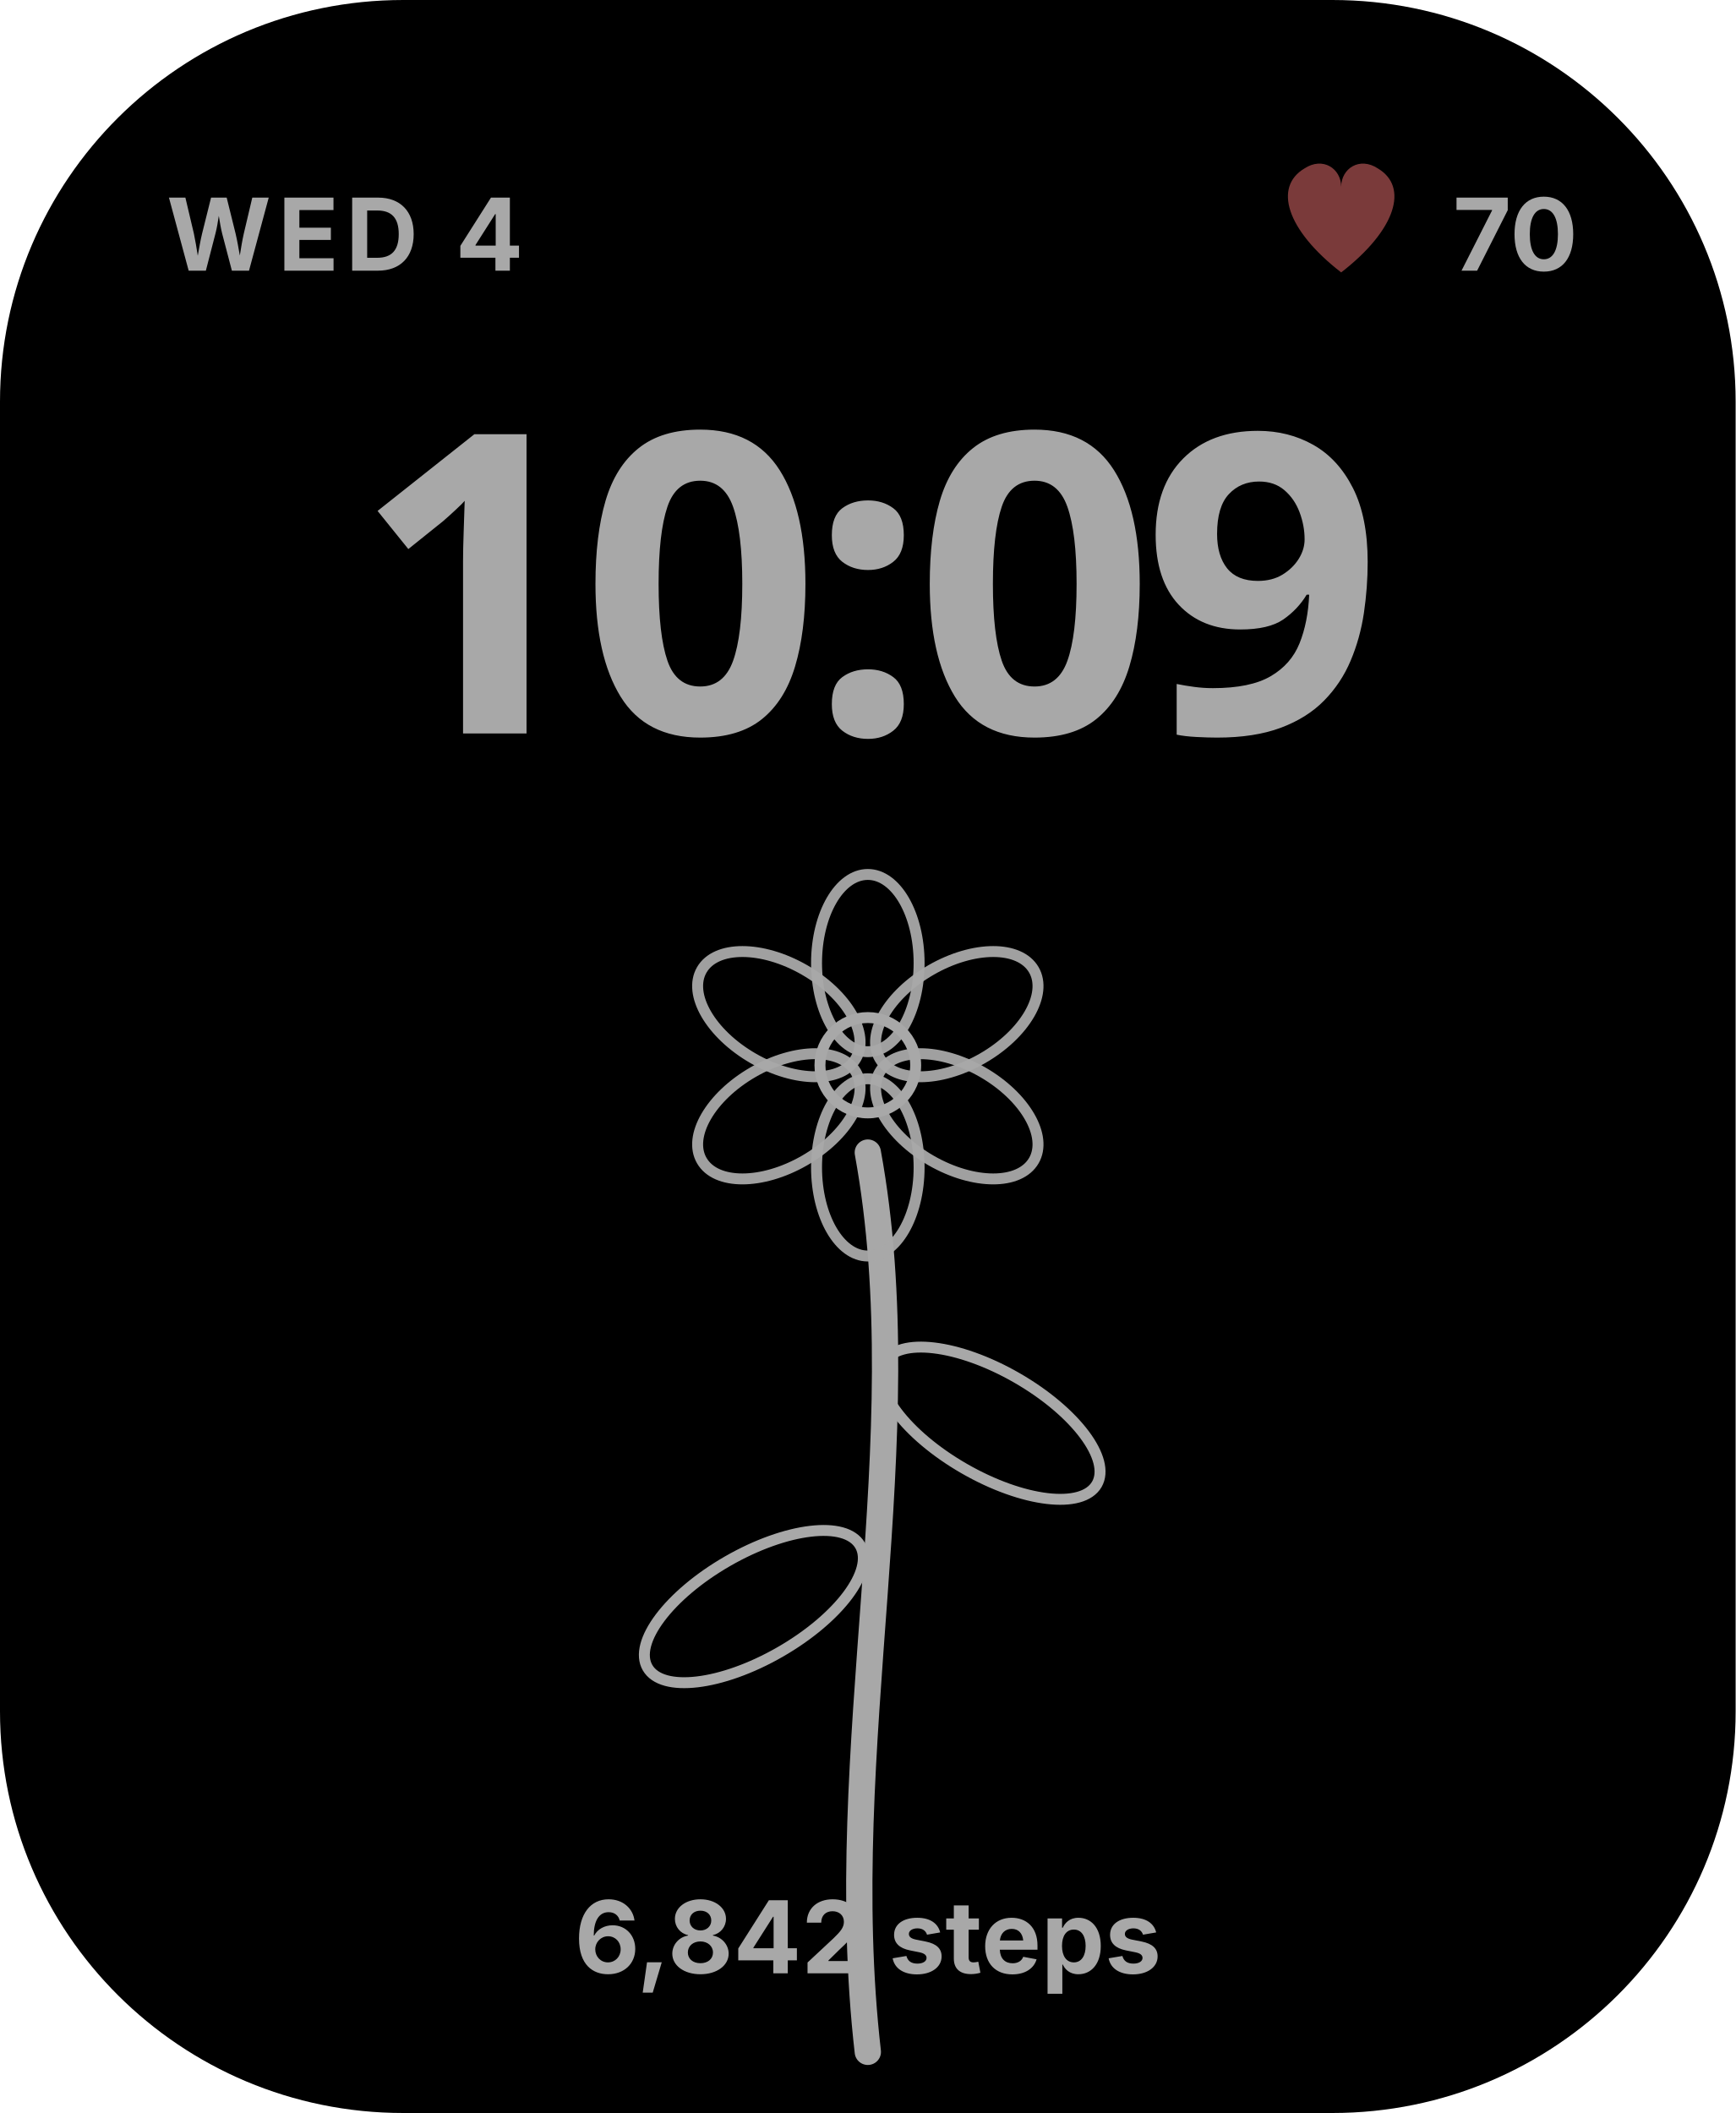
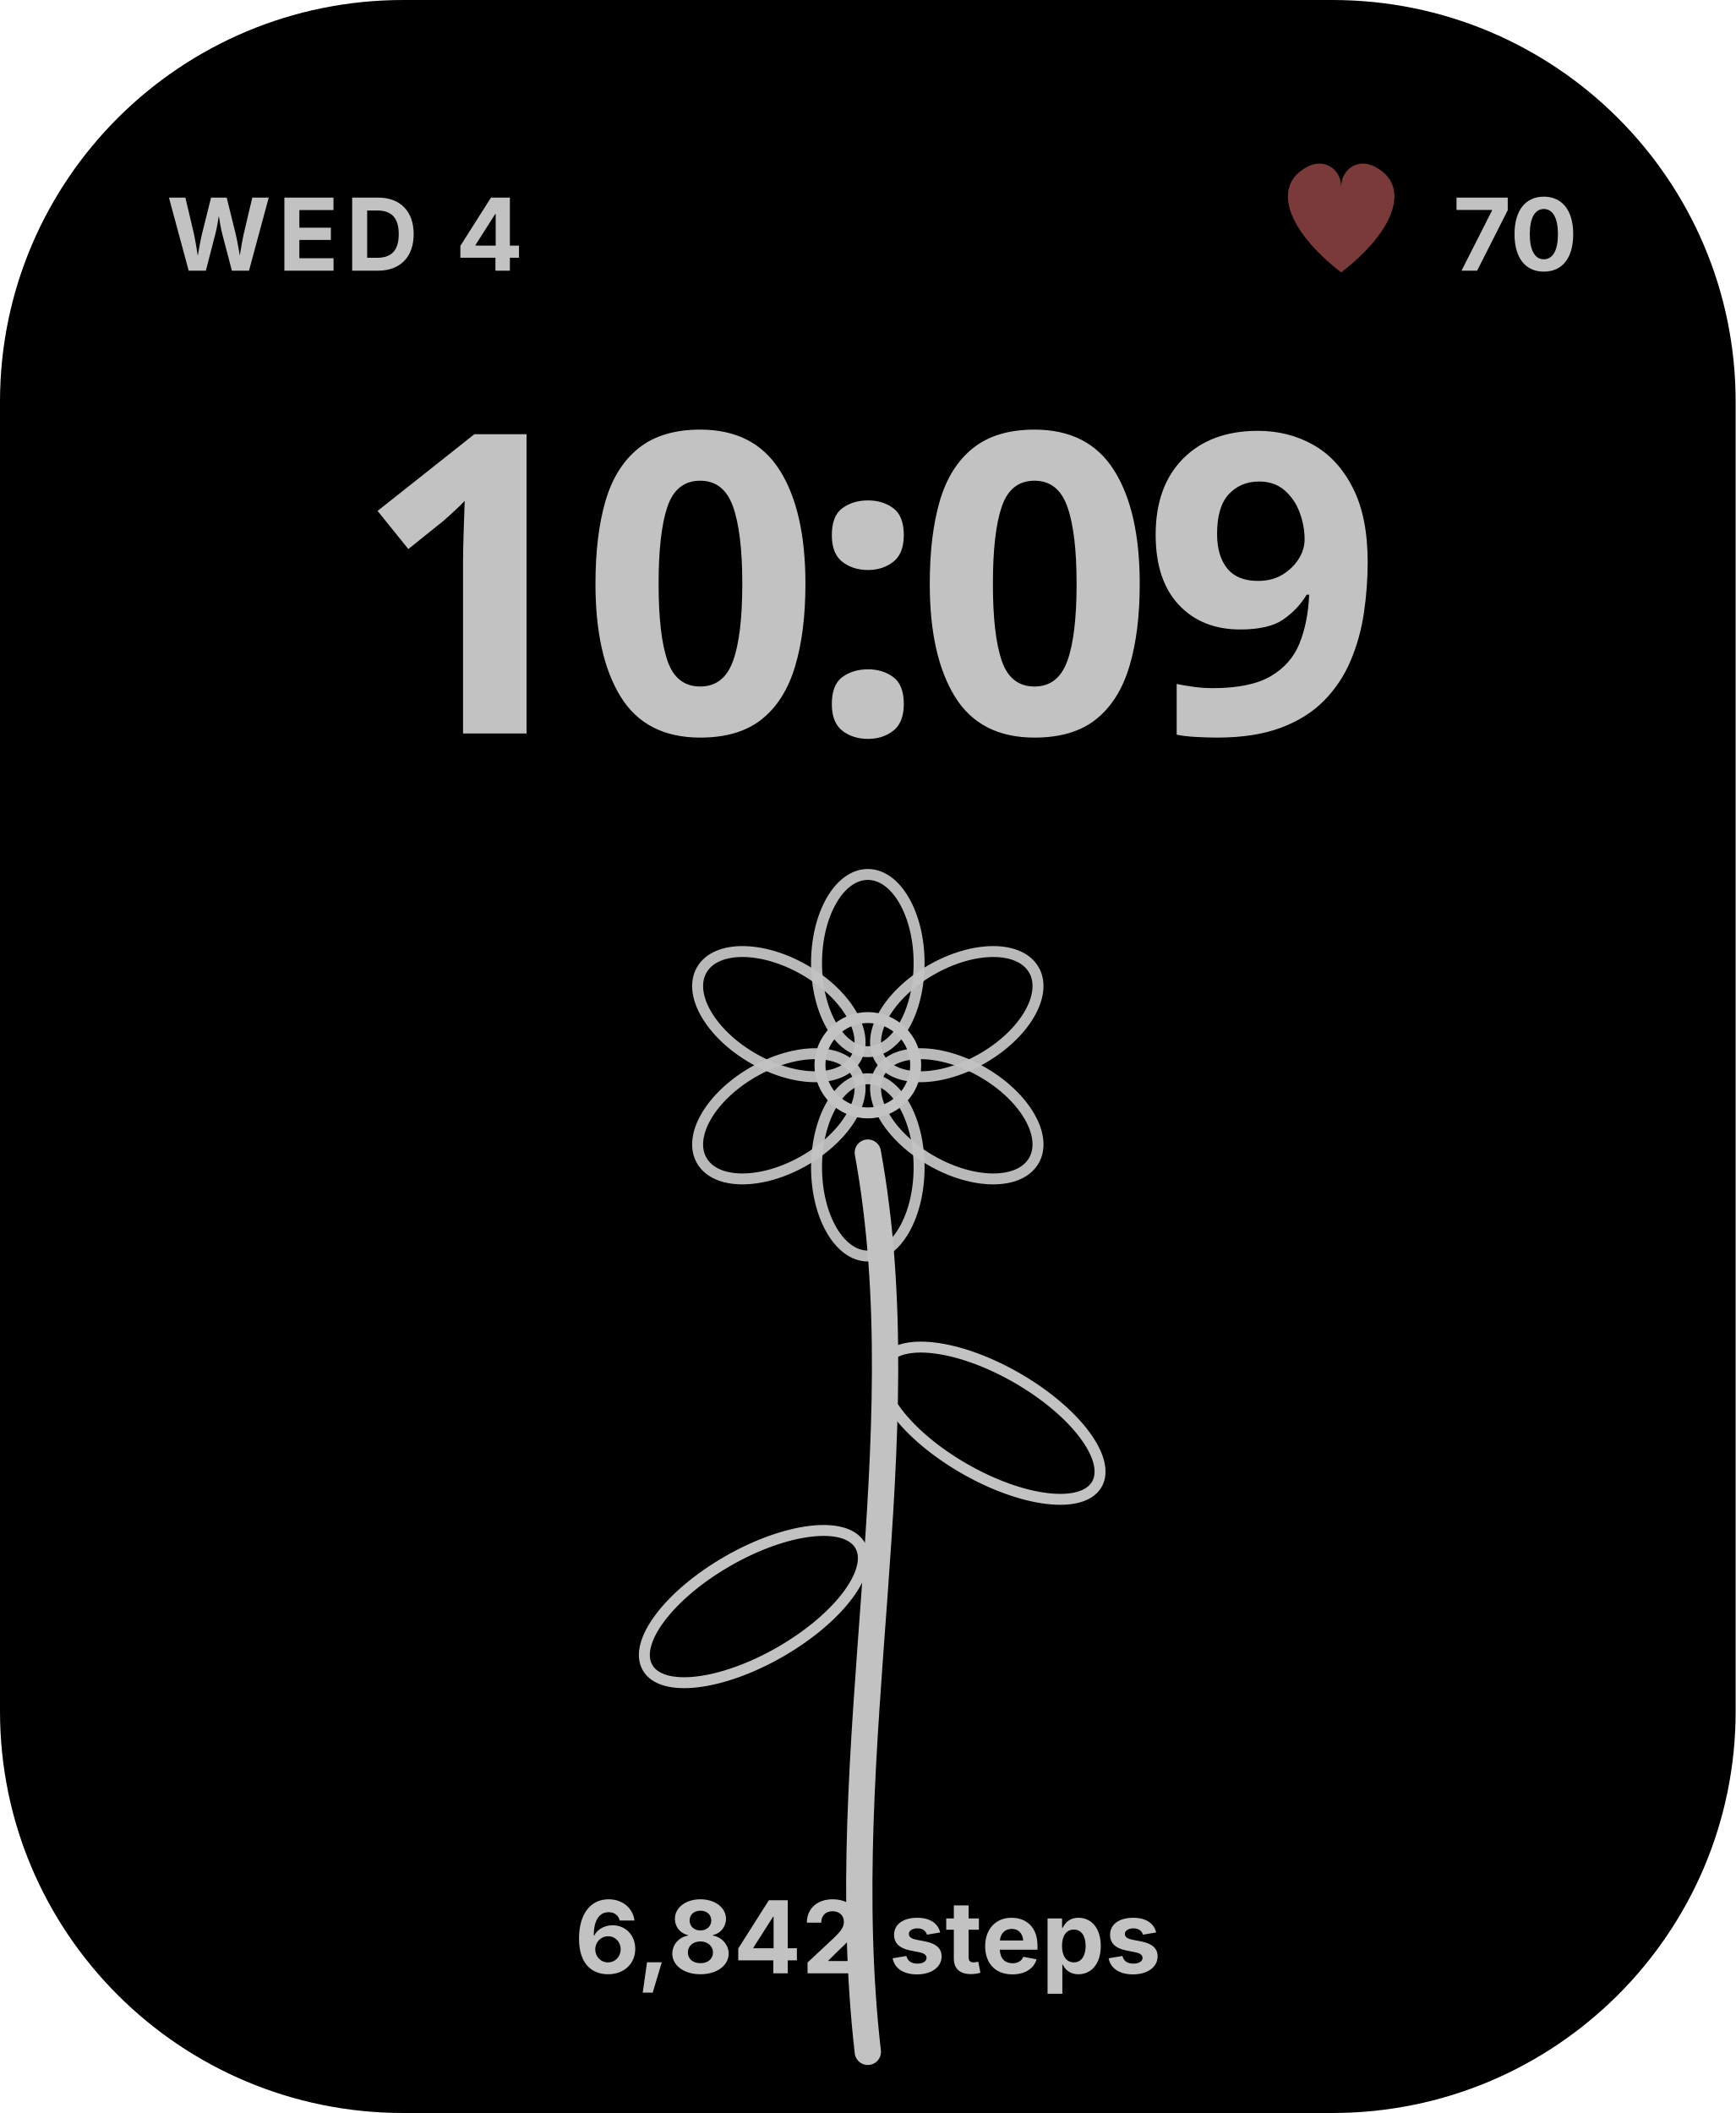
<svg xmlns="http://www.w3.org/2000/svg" width="368" height="448" preserveAspectRatio="none" viewBox="0 0 396 484">
  <defs>
    <clipPath id="bloomaodc">
      <rect width="396" height="484" rx="92" />
    </clipPath>
    <filter id="bloomaodb" x="-60%" y="-60%" width="220%" height="220%">
      <feGaussianBlur stdDeviation="40" />
    </filter>
    <filter id="bloomaods" x="-60%" y="-60%" width="220%" height="220%">
      <feGaussianBlur stdDeviation="10" />
    </filter>
  </defs>
  <g clip-path="url(#bloomaodc)">
    <rect width="396" height="484" fill="#000" />
-     <text x="38" y="62" text-anchor="start" font-family="Inter" font-size="23" font-weight="700" fill="#a8a8a8" letter-spacing="1.5">WED 4</text>
+     <text x="38" y="62" text-anchor="start" font-family="Inter" font-size="23" font-weight="700" fill="#c2c2c2" letter-spacing="1.5">WED 4</text>
    <path transform="translate(306 54) scale(1.4)" fill="#7a3a3a" d="M0 6 C -9 -1 -11 -8 -6 -11 C -3 -13 0 -11 0 -8 C 0 -11 3 -13 6 -11 C 11 -8 9 -1 0 6Z" />
-     <text x="360" y="62" text-anchor="end" font-family="Inter" font-size="23" font-weight="700" fill="#a8a8a8">70</text>
-     <text x="198" y="168" text-anchor="middle" font-family="Inter Tight" font-size="96" font-weight="700" fill="#a8a8a8" letter-spacing="-3">10:09</text>
-     <path d="M198 470 C 190 400, 210 330, 198 264" stroke="#a8a8a8" stroke-width="6" fill="none" stroke-linecap="round" />
-     <ellipse cx="172" cy="368" rx="28" ry="12" transform="rotate(-30 172 368)" fill="none" stroke="#a8a8a8" stroke-width="2.5" />
-     <ellipse cx="226" cy="326" rx="28" ry="12" transform="rotate(30 226 326)" fill="none" stroke="#a8a8a8" stroke-width="2.5" />
-     <ellipse cx="198.0" cy="220.6" rx="20.3" ry="11.7" transform="rotate(-90 198.0 220.6)" fill="none" stroke="#a8a8a8" stroke-width="2.5" opacity=".95" />
-     <ellipse cx="218.3" cy="232.3" rx="20.3" ry="11.7" transform="rotate(-30 218.3 232.3)" fill="none" stroke="#a8a8a8" stroke-width="2.5" opacity=".95" />
-     <ellipse cx="218.3" cy="255.7" rx="20.3" ry="11.7" transform="rotate(30 218.3 255.7)" fill="none" stroke="#a8a8a8" stroke-width="2.5" opacity=".95" />
-     <ellipse cx="198.0" cy="267.4" rx="20.3" ry="11.7" transform="rotate(90 198.0 267.4)" fill="none" stroke="#a8a8a8" stroke-width="2.5" opacity=".95" />
-     <ellipse cx="177.7" cy="255.7" rx="20.3" ry="11.7" transform="rotate(150 177.7 255.7)" fill="none" stroke="#a8a8a8" stroke-width="2.5" opacity=".95" />
-     <ellipse cx="177.7" cy="232.3" rx="20.3" ry="11.7" transform="rotate(210 177.7 232.3)" fill="none" stroke="#a8a8a8" stroke-width="2.5" opacity=".95" />
-     <circle cx="198" cy="244" r="10.92" fill="none" stroke="#a8a8a8" stroke-width="2.5" />
-     <text x="198" y="452" text-anchor="middle" font-family="Inter" font-size="23" font-weight="700" fill="#a8a8a8">6,842 steps</text>
+     <text x="360" y="62" text-anchor="end" font-family="Inter" font-size="23" font-weight="700" fill="#c2c2c2">70</text>
+     <text x="198" y="168" text-anchor="middle" font-family="Inter Tight" font-size="96" font-weight="700" fill="#c2c2c2" letter-spacing="-3">10:09</text>
+     <path d="M198 470 C 190 400, 210 330, 198 264" stroke="#c2c2c2" stroke-width="6" fill="none" stroke-linecap="round" />
+     <ellipse cx="172" cy="368" rx="28" ry="12" transform="rotate(-30 172 368)" fill="none" stroke="#c2c2c2" stroke-width="2.5" />
+     <ellipse cx="226" cy="326" rx="28" ry="12" transform="rotate(30 226 326)" fill="none" stroke="#c2c2c2" stroke-width="2.5" />
+     <ellipse cx="198.0" cy="220.6" rx="20.3" ry="11.7" transform="rotate(-90 198.0 220.6)" fill="none" stroke="#c2c2c2" stroke-width="2.5" opacity=".95" />
+     <ellipse cx="218.3" cy="232.3" rx="20.3" ry="11.7" transform="rotate(-30 218.3 232.3)" fill="none" stroke="#c2c2c2" stroke-width="2.5" opacity=".95" />
+     <ellipse cx="218.3" cy="255.7" rx="20.3" ry="11.7" transform="rotate(30 218.3 255.7)" fill="none" stroke="#c2c2c2" stroke-width="2.5" opacity=".95" />
+     <ellipse cx="198.0" cy="267.4" rx="20.3" ry="11.7" transform="rotate(90 198.0 267.4)" fill="none" stroke="#c2c2c2" stroke-width="2.5" opacity=".95" />
+     <ellipse cx="177.7" cy="255.7" rx="20.3" ry="11.7" transform="rotate(150 177.7 255.7)" fill="none" stroke="#c2c2c2" stroke-width="2.5" opacity=".95" />
+     <ellipse cx="177.7" cy="232.3" rx="20.3" ry="11.7" transform="rotate(210 177.7 232.3)" fill="none" stroke="#c2c2c2" stroke-width="2.5" opacity=".95" />
+     <circle cx="198" cy="244" r="10.92" fill="none" stroke="#c2c2c2" stroke-width="2.5" />
+     <text x="198" y="452" text-anchor="middle" font-family="Inter" font-size="23" font-weight="700" fill="#c2c2c2">6,842 steps</text>
  </g>
</svg>
